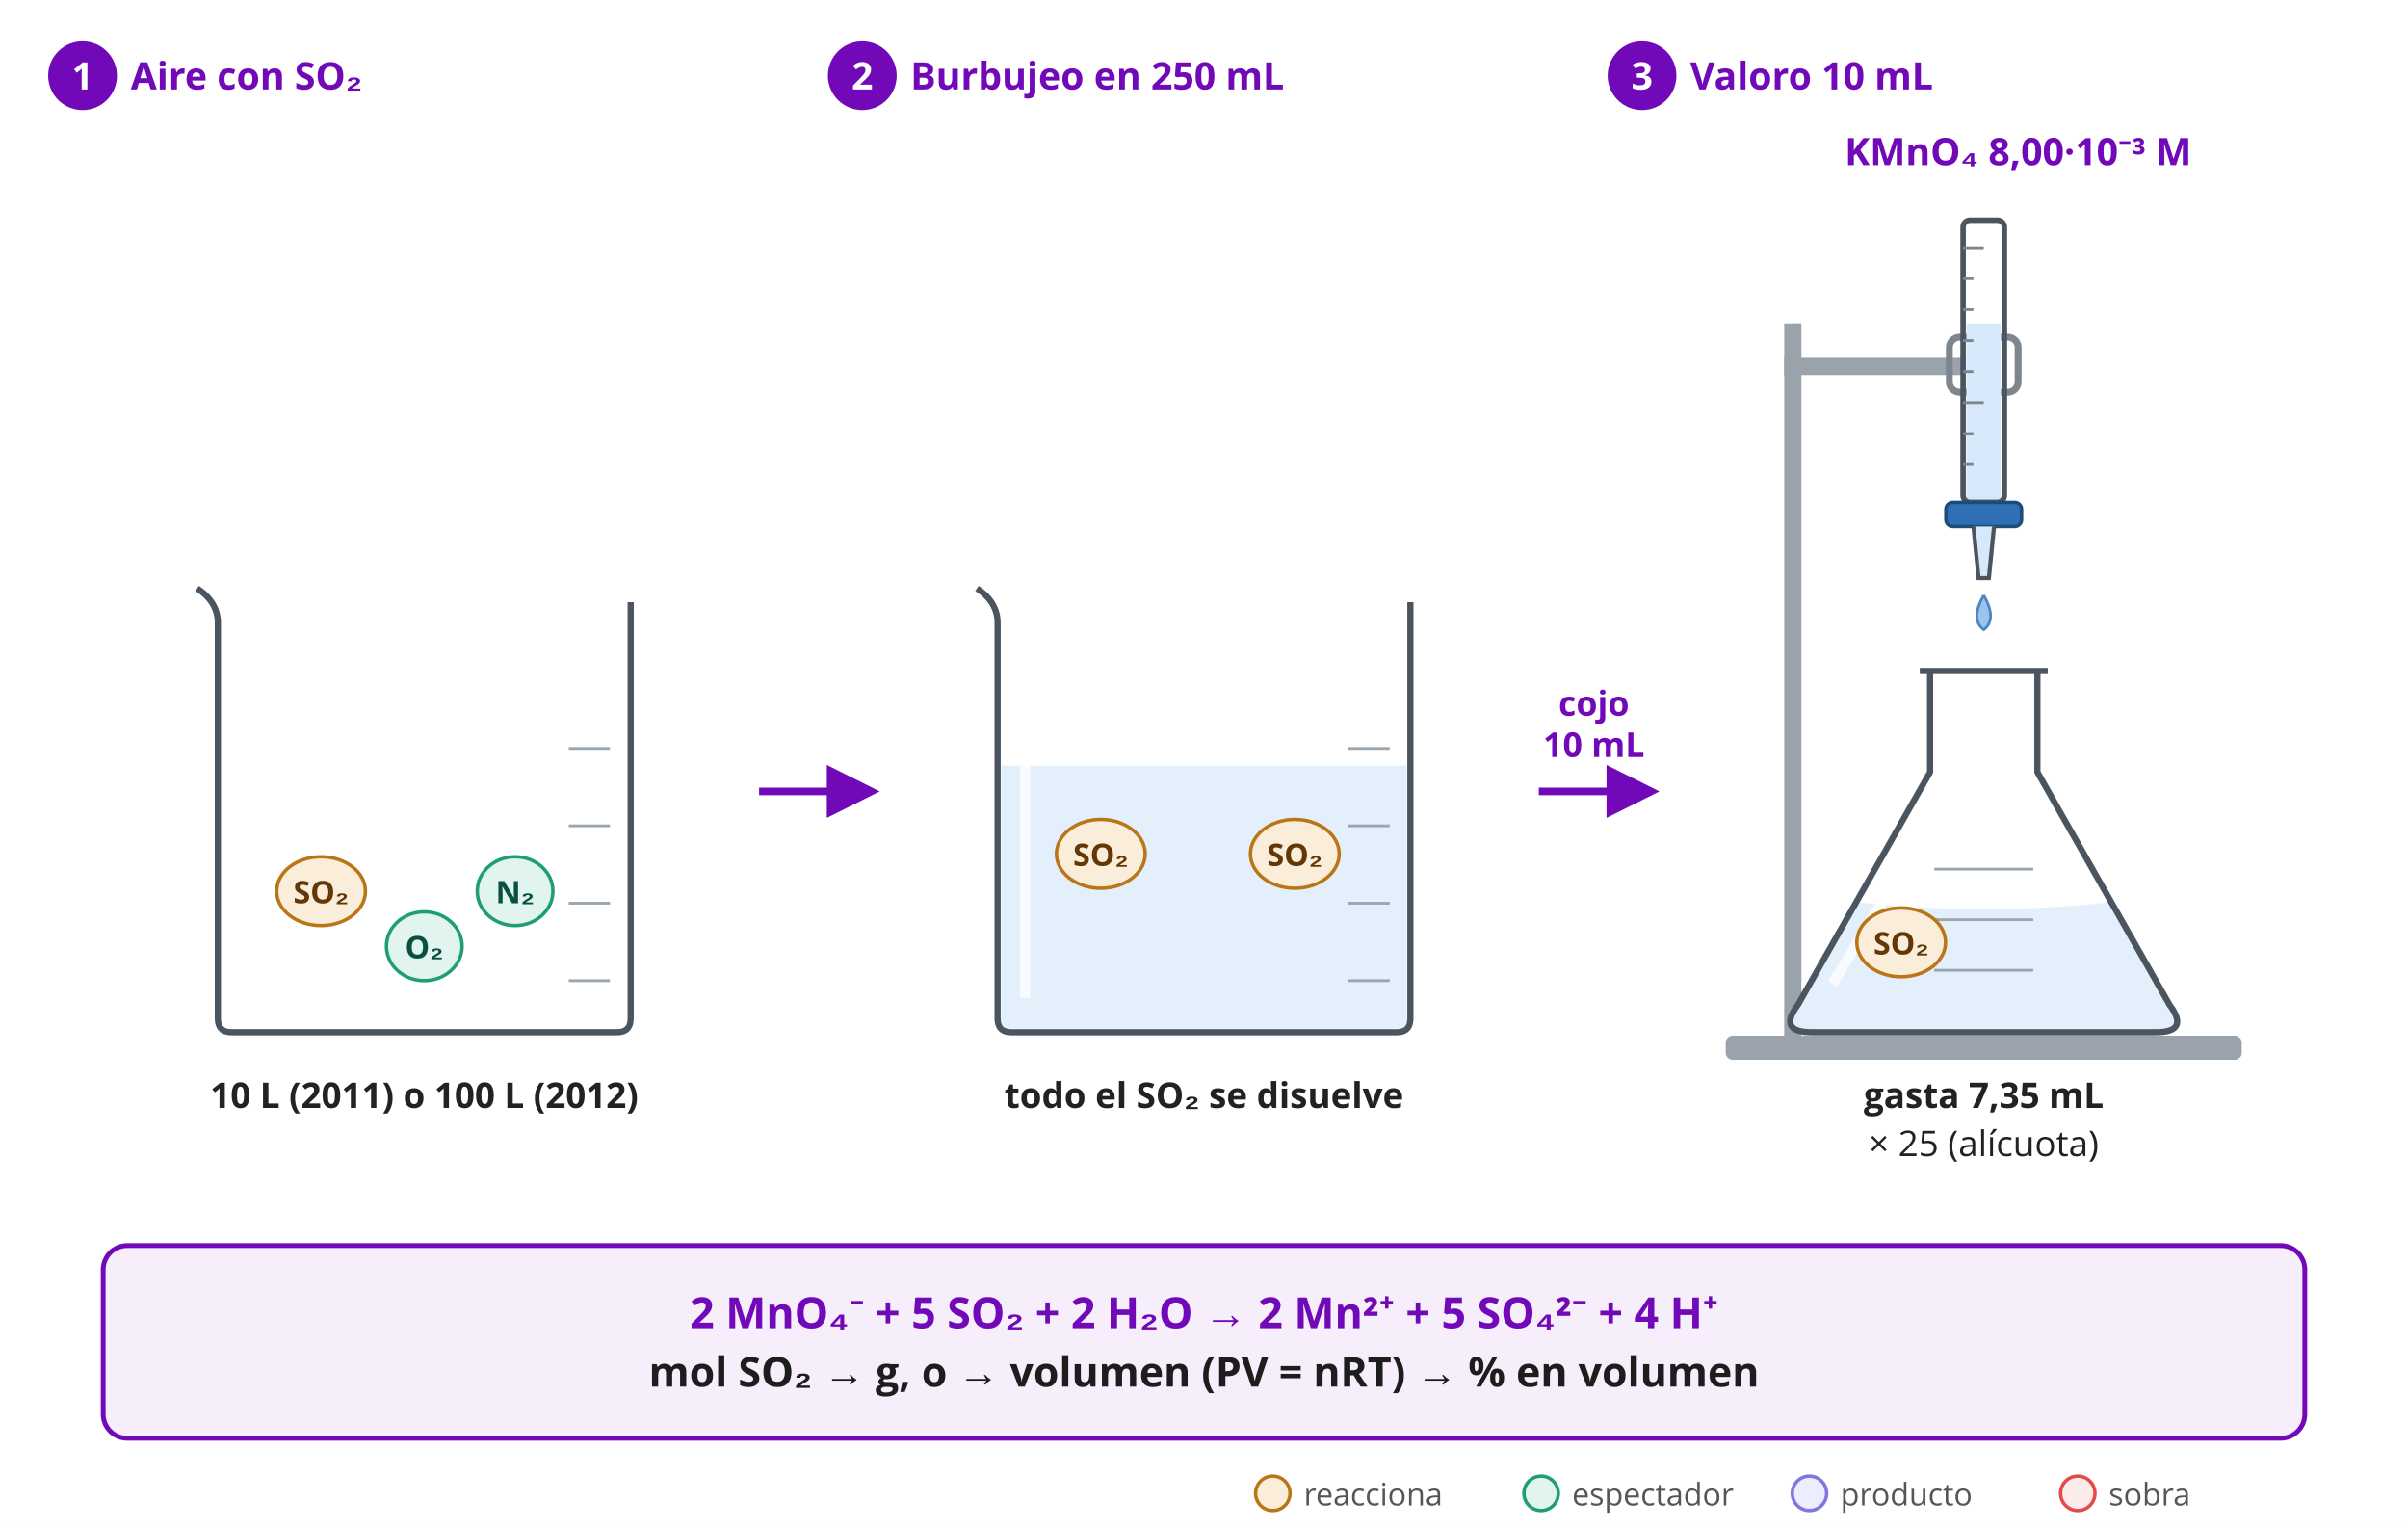
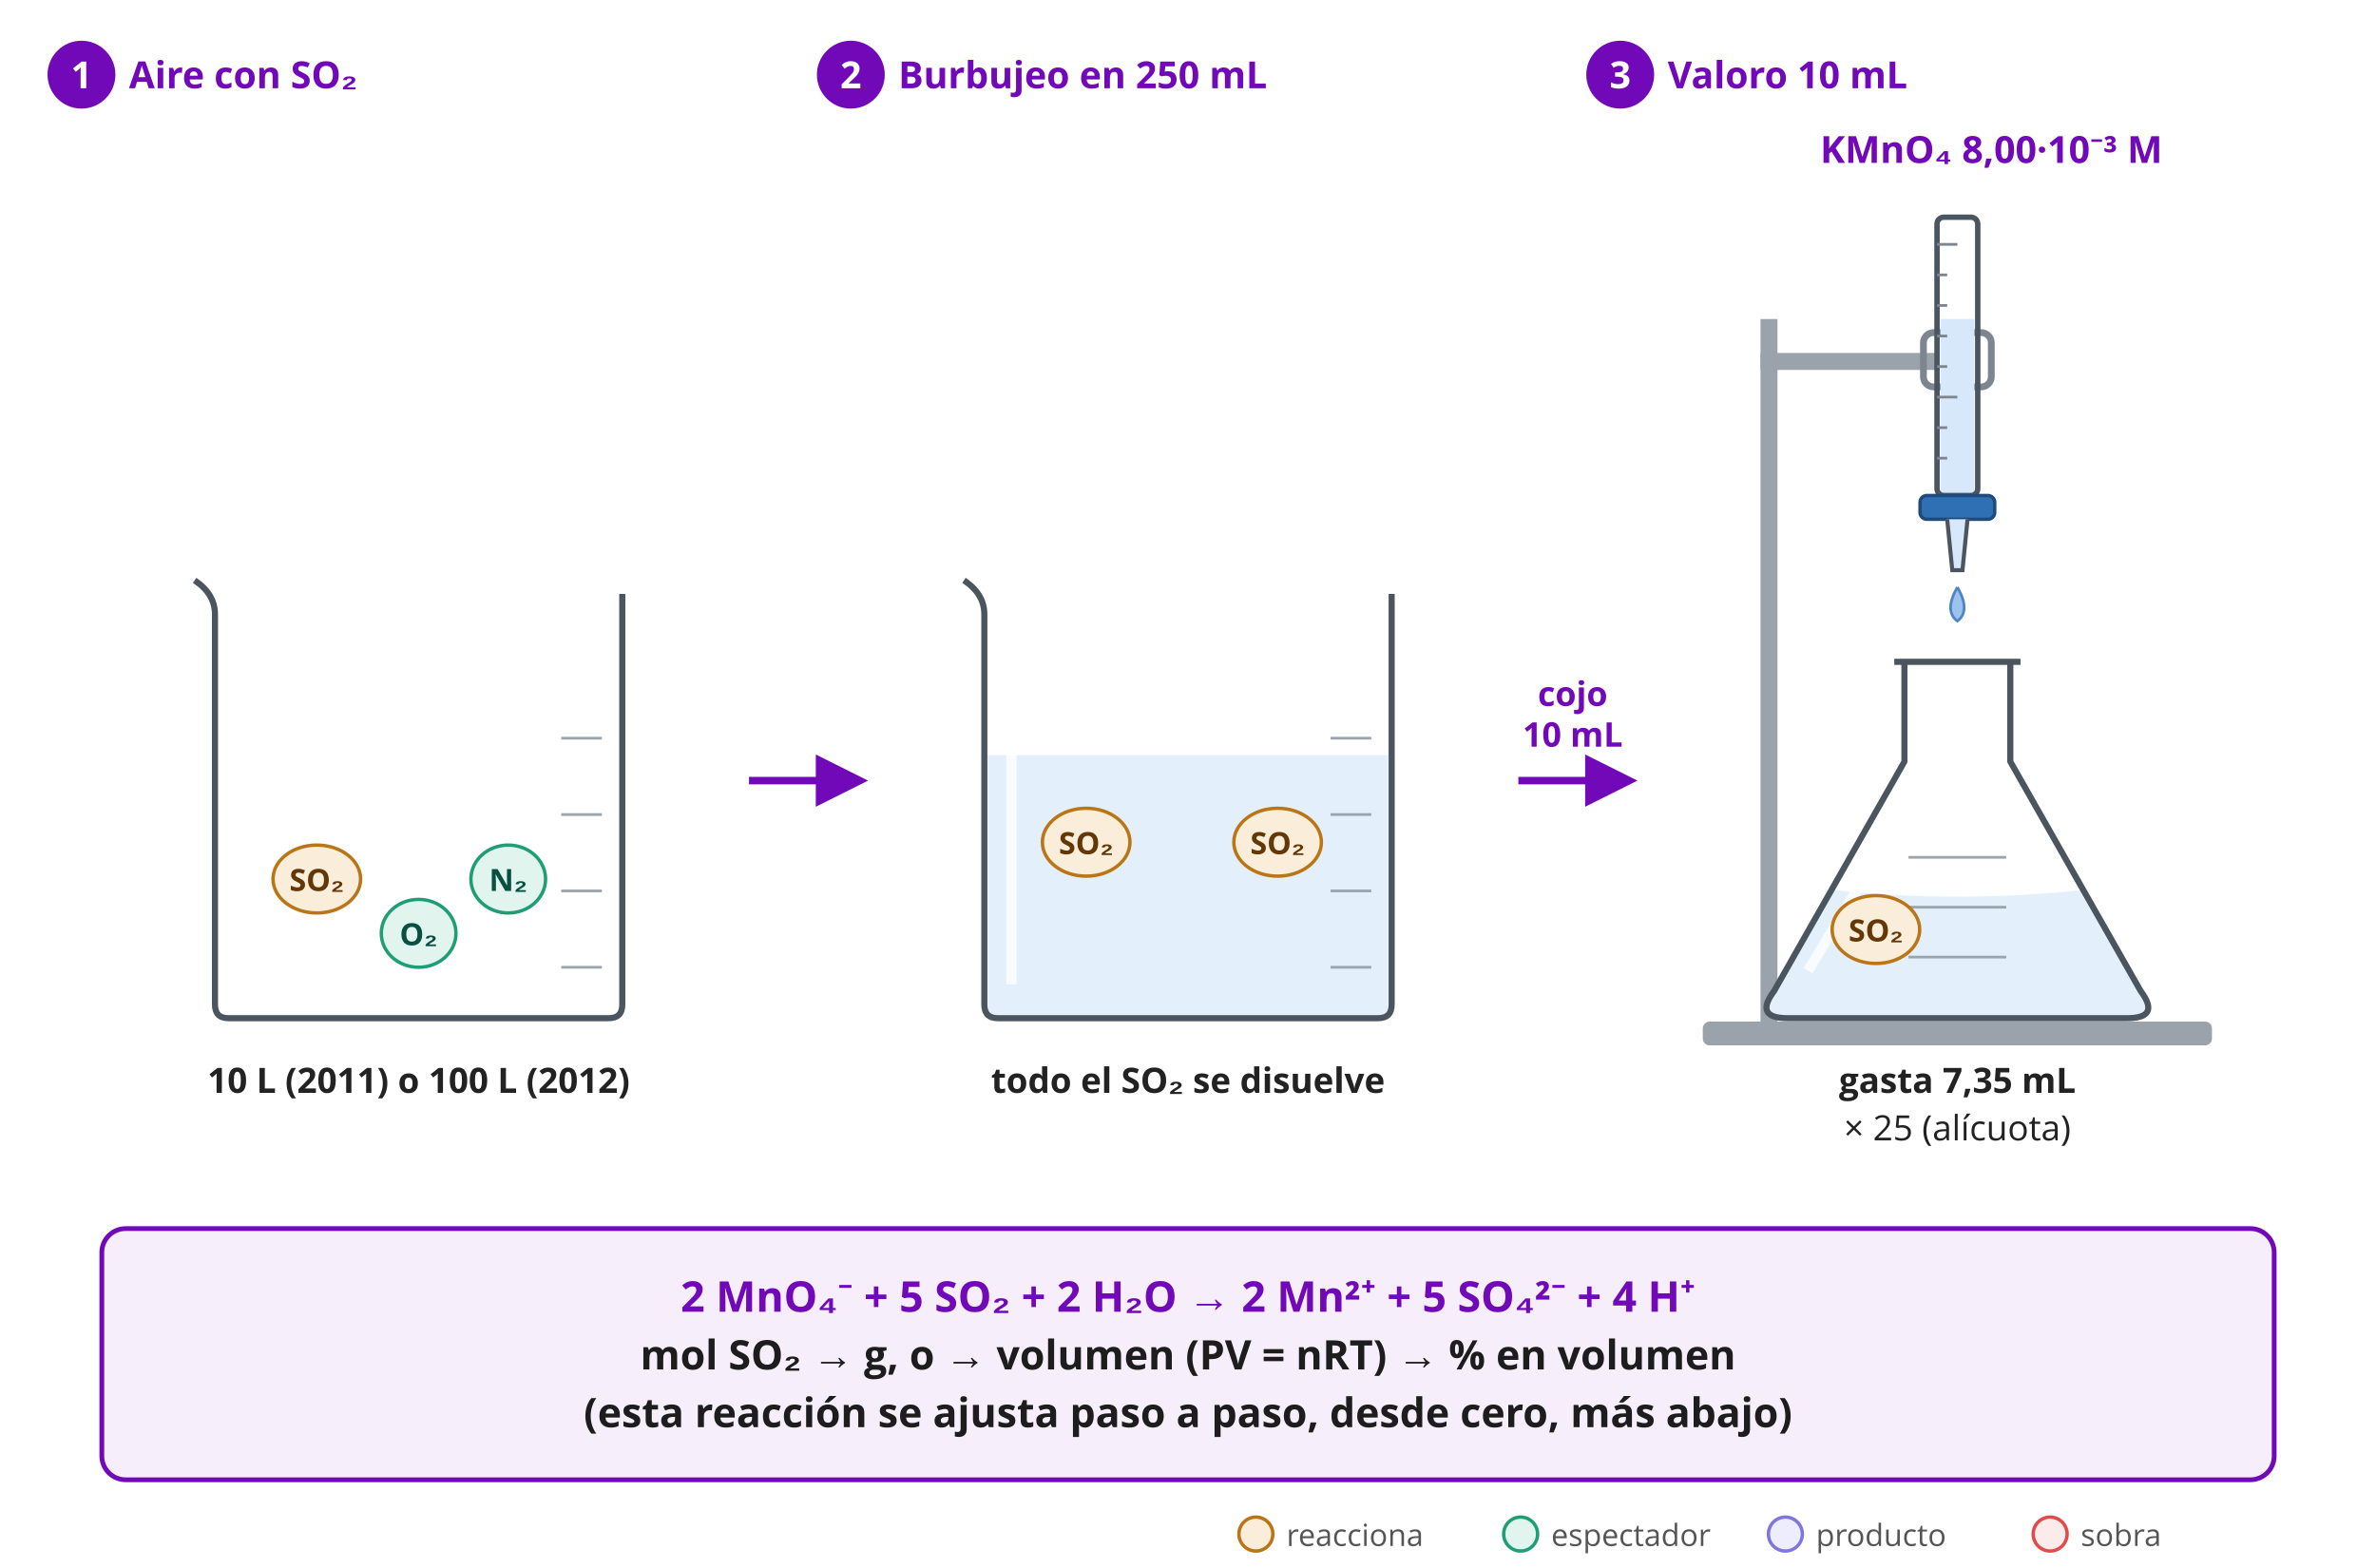
- <svg xmlns="http://www.w3.org/2000/svg" viewBox="0 0 700 444" width="700" height="444">
+ <svg xmlns="http://www.w3.org/2000/svg" viewBox="0 0 700 462" width="700" height="462">
  <defs>
    <marker id="pta" viewBox="0 0 10 10" refX="8" refY="5" markerWidth="7" markerHeight="7" orient="auto-start-reverse">
      <path d="M0 0 L10 5 L0 10 z" fill="#7209b9" />
    </marker>
  </defs>
-   <rect width="700" height="444" fill="white" />
+   <rect width="700" height="462" fill="white" />
  <circle cx="24.0" cy="22" r="10" fill="#7209b9" />
  <text x="24.0" y="26" text-anchor="middle" font-size="11" font-weight="bold" fill="white" font-family="Open Sans, Arial, sans-serif">1</text>
  <text x="40.0" y="26" text-anchor="start" font-size="11.5" font-weight="bold" fill="#7209b9" font-family="Open Sans, Arial, sans-serif" />
  <text x="38.0" y="26" text-anchor="start" font-size="11" font-weight="bold" fill="#7209b9" font-family="Open Sans, Arial, sans-serif">Aire con SO₂</text>
  <rect x="64.333" y="300" width="118" height="-1" fill="#e3f0fb" />
  <path d="M57.333 171 Q63.333 175 63.333 181 V296 Q63.333 300 67.333 300 H179.333 Q183.333 300 183.333 296 V175" fill="none" stroke="#4a5560" stroke-width="1.8" />
  <line x1="165.333" y1="285.0" x2="177.333" y2="285.0" stroke="#9aa5ae" stroke-width=".8" />
  <line x1="165.333" y1="262.5" x2="177.333" y2="262.5" stroke="#9aa5ae" stroke-width=".8" />
  <line x1="165.333" y1="240.0" x2="177.333" y2="240.0" stroke="#9aa5ae" stroke-width=".8" />
  <line x1="165.333" y1="217.5" x2="177.333" y2="217.5" stroke="#9aa5ae" stroke-width=".8" />
  <line x1="71.333" y1="189" x2="71.333" y2="290" stroke="white" stroke-width="3" opacity=".8" />
  <ellipse cx="93.333" cy="259.0" rx="12.9" ry="10" fill="#FAEEDA" stroke="#BA7517" stroke-width="1" />
  <text x="93.333" y="262.5" text-anchor="middle" font-size="9" font-weight="bold" fill="#633806" font-family="Open Sans, Arial, sans-serif">SO₂</text>
  <ellipse cx="149.733" cy="259.0" rx="11" ry="10" fill="#E1F5EE" stroke="#1D9E75" stroke-width="1" />
  <text x="149.733" y="262.5" text-anchor="middle" font-size="9" font-weight="bold" fill="#085041" font-family="Open Sans, Arial, sans-serif">N₂</text>
  <ellipse cx="123.333" cy="275.0" rx="11" ry="10" fill="#E1F5EE" stroke="#1D9E75" stroke-width="1" />
  <text x="123.333" y="278.5" text-anchor="middle" font-size="9" font-weight="bold" fill="#085041" font-family="Open Sans, Arial, sans-serif">O₂</text>
  <text x="123.333" y="322" text-anchor="middle" font-size="10.3" font-weight="bold" fill="#222" font-family="Open Sans, Arial, sans-serif">10 L (2011) o 100 L (2012)</text>
  <path d="M220.667 230 L252.667 230" fill="none" stroke="#7209b9" stroke-width="2.2" marker-end="url(#pta)" />
  <circle cx="250.667" cy="22" r="10" fill="#7209b9" />
  <text x="250.667" y="26" text-anchor="middle" font-size="11" font-weight="bold" fill="white" font-family="Open Sans, Arial, sans-serif">2</text>
  <text x="266.667" y="26" text-anchor="start" font-size="11.5" font-weight="bold" fill="#7209b9" font-family="Open Sans, Arial, sans-serif" />
  <text x="264.667" y="26" text-anchor="start" font-size="11" font-weight="bold" fill="#7209b9" font-family="Open Sans, Arial, sans-serif">Burbujeo en 250 mL</text>
  <rect x="291.0" y="222.5" width="118" height="76.5" fill="#e3f0fb" />
  <path d="M284.0 171 Q290.0 175 290.0 181 V296 Q290.0 300 294.0 300 H406.0 Q410.0 300 410.0 296 V175" fill="none" stroke="#4a5560" stroke-width="1.8" />
  <line x1="392.0" y1="285.0" x2="404.0" y2="285.0" stroke="#9aa5ae" stroke-width=".8" />
  <line x1="392.0" y1="262.5" x2="404.0" y2="262.5" stroke="#9aa5ae" stroke-width=".8" />
  <line x1="392.0" y1="240.0" x2="404.0" y2="240.0" stroke="#9aa5ae" stroke-width=".8" />
  <line x1="392.0" y1="217.5" x2="404.0" y2="217.5" stroke="#9aa5ae" stroke-width=".8" />
  <line x1="298.0" y1="189" x2="298.0" y2="290" stroke="white" stroke-width="3" opacity=".8" />
  <ellipse cx="320.0" cy="248.15" rx="12.9" ry="10" fill="#FAEEDA" stroke="#BA7517" stroke-width="1" />
  <text x="320.0" y="251.65" text-anchor="middle" font-size="9" font-weight="bold" fill="#633806" font-family="Open Sans, Arial, sans-serif">SO₂</text>
  <ellipse cx="376.4" cy="248.15" rx="12.9" ry="10" fill="#FAEEDA" stroke="#BA7517" stroke-width="1" />
  <text x="376.4" y="251.65" text-anchor="middle" font-size="9" font-weight="bold" fill="#633806" font-family="Open Sans, Arial, sans-serif">SO₂</text>
  <text x="350.0" y="322" text-anchor="middle" font-size="10.3" font-weight="bold" fill="#222" font-family="Open Sans, Arial, sans-serif">todo el SO₂ se disuelve</text>
  <path d="M447.333 230 L479.333 230" fill="none" stroke="#7209b9" stroke-width="2.2" marker-end="url(#pta)" />
  <text x="463.333" y="208.0" text-anchor="middle" font-size="10" font-weight="bold" fill="#7209b9" font-family="Open Sans, Arial, sans-serif">cojo</text>
  <text x="463.333" y="220.0" text-anchor="middle" font-size="10" font-weight="bold" fill="#7209b9" font-family="Open Sans, Arial, sans-serif">10 mL</text>
  <circle cx="477.333" cy="22" r="10" fill="#7209b9" />
  <text x="477.333" y="26" text-anchor="middle" font-size="11" font-weight="bold" fill="white" font-family="Open Sans, Arial, sans-serif">3</text>
  <text x="493.333" y="26" text-anchor="start" font-size="11.5" font-weight="bold" fill="#7209b9" font-family="Open Sans, Arial, sans-serif" />
  <text x="491.333" y="26" text-anchor="start" font-size="11" font-weight="bold" fill="#7209b9" font-family="Open Sans, Arial, sans-serif">Valoro 10 mL</text>
  <rect x="518.667" y="94" width="5" height="207" fill="#9aa3ab" />
  <rect x="501.667" y="301" width="150" height="7" rx="2" fill="#9aa3ab" />
  <rect x="518.667" y="104" width="52" height="5" fill="#9aa3ab" />
  <rect x="566.667" y="98" width="20" height="16" rx="3" fill="none" stroke="#7d868e" stroke-width="2" />
  <rect x="571.667" y="94" width="10" height="52" fill="#d8e8fb" />
  <rect x="570.667" y="64" width="12" height="82" rx="2" fill="none" stroke="#4a5560" stroke-width="1.6" />
  <line x1="570.667" y1="72" x2="576.667" y2="72" stroke="#7d868e" stroke-width=".8" />
  <line x1="570.667" y1="81" x2="573.667" y2="81" stroke="#7d868e" stroke-width=".8" />
  <line x1="570.667" y1="90" x2="573.667" y2="90" stroke="#7d868e" stroke-width=".8" />
  <line x1="570.667" y1="99" x2="573.667" y2="99" stroke="#7d868e" stroke-width=".8" />
  <line x1="570.667" y1="108" x2="573.667" y2="108" stroke="#7d868e" stroke-width=".8" />
  <line x1="570.667" y1="117" x2="576.667" y2="117" stroke="#7d868e" stroke-width=".8" />
  <line x1="570.667" y1="126" x2="573.667" y2="126" stroke="#7d868e" stroke-width=".8" />
  <line x1="570.667" y1="135" x2="573.667" y2="135" stroke="#7d868e" stroke-width=".8" />
  <rect x="565.667" y="146" width="22" height="7" rx="2" fill="#2f6fb3" stroke="#1e4b7a" />
  <path d="M573.667 153 L575.167 168 H578.167 L579.667 153" fill="#d8e8fb" stroke="#4a5560" stroke-width="1.2" />
  <path d="M576.667 173 q-4 7 0 10 q4 -3 0 -10" fill="#9cc3ee" stroke="#4f86c2" stroke-width=".8" />
  <text x="586.667" y="48.0" text-anchor="middle" font-size="11.0" font-weight="bold" fill="#7209b9" font-family="Open Sans, Arial, sans-serif">KMnO₄ 8,00·10⁻³ M</text>
  <path d="M539.594 262.2 Q576.667 266.2 613.739 262.2 L630.667 292 Q636.667 300 626.667 300 H526.667 Q516.667 300 522.667 292 Z" fill="#e3f0fb" stroke="none" />
  <path d="M558.067 195 H595.267 M561.067 195 V224.4 L522.667 292 Q516.667 300 526.667 300 H626.667 Q636.667 300 630.667 292 L592.267 224.4 V195" fill="none" stroke="#4a5560" stroke-width="1.8" stroke-linejoin="round" />
  <path d="M532.667 286 L565.067 232.4" stroke="white" stroke-width="3" opacity=".8" />
  <line x1="562.267" y1="282.0" x2="591.067" y2="282.0" stroke="#9aa5ae" stroke-width=".8" />
  <line x1="562.267" y1="267.3" x2="591.067" y2="267.3" stroke="#9aa5ae" stroke-width=".8" />
  <line x1="562.267" y1="252.6" x2="591.067" y2="252.6" stroke="#9aa5ae" stroke-width=".8" />
  <ellipse cx="552.667" cy="273.876" rx="12.9" ry="10" fill="#FAEEDA" stroke="#BA7517" stroke-width="1" />
  <text x="552.667" y="277.376" text-anchor="middle" font-size="9" font-weight="bold" fill="#633806" font-family="Open Sans, Arial, sans-serif">SO₂</text>
  <text x="576.667" y="322" text-anchor="middle" font-size="10.3" font-weight="bold" fill="#222" font-family="Open Sans, Arial, sans-serif">gasta 7,35 mL</text>
  <text x="576.667" y="336" text-anchor="middle" font-size="10.3" font-weight="normal" fill="#222" font-family="Open Sans, Arial, sans-serif">× 25 (alícuota)</text>
-   <rect x="30" y="362" width="640" height="56" rx="7" fill="#f6effb" stroke="#7209b9" stroke-width="1.4" />
-   <text x="350.0" y="386.0" text-anchor="middle" font-size="12.5" font-weight="bold" fill="#7209b9" font-family="Open Sans, Arial, sans-serif">2 MnO₄⁻ + 5 SO₂ + 2 H₂O → 2 Mn²⁺ + 5 SO₄²⁻ + 4 H⁺</text>
-   <text x="350.0" y="403.0" text-anchor="middle" font-size="12" font-weight="bold" fill="#1d1d1d" font-family="Open Sans, Arial, sans-serif">mol SO₂ → g, o → volumen (PV = nRT) → % en volumen</text>
-   <circle cx="370" cy="434" r="5" fill="#FAEEDA" stroke="#BA7517" />
-   <text x="379" y="437.5" text-anchor="start" font-size="9" font-weight="normal" fill="#555" font-family="Open Sans, Arial, sans-serif">reacciona</text>
-   <circle cx="448" cy="434" r="5" fill="#E1F5EE" stroke="#1D9E75" />
-   <text x="457" y="437.5" text-anchor="start" font-size="9" font-weight="normal" fill="#555" font-family="Open Sans, Arial, sans-serif">espectador</text>
-   <circle cx="526" cy="434" r="5" fill="#EEEDFE" stroke="#7F77DD" />
-   <text x="535" y="437.5" text-anchor="start" font-size="9" font-weight="normal" fill="#555" font-family="Open Sans, Arial, sans-serif">producto</text>
-   <circle cx="604" cy="434" r="5" fill="#FCEBEB" stroke="#E24B4A" />
-   <text x="613" y="437.5" text-anchor="start" font-size="9" font-weight="normal" fill="#555" font-family="Open Sans, Arial, sans-serif">sobra</text>
+   <rect x="30" y="362" width="640" height="74" rx="7" fill="#f6effb" stroke="#7209b9" stroke-width="1.4" />
+   <text x="350.0" y="386.5" text-anchor="middle" font-size="12.5" font-weight="bold" fill="#7209b9" font-family="Open Sans, Arial, sans-serif">2 MnO₄⁻ + 5 SO₂ + 2 H₂O → 2 Mn²⁺ + 5 SO₄²⁻ + 4 H⁺</text>
+   <text x="350.0" y="403.5" text-anchor="middle" font-size="12" font-weight="bold" fill="#1d1d1d" font-family="Open Sans, Arial, sans-serif">mol SO₂ → g, o → volumen (PV = nRT) → % en volumen</text>
+   <text x="350.0" y="420.5" text-anchor="middle" font-size="12" font-weight="bold" fill="#1d1d1d" font-family="Open Sans, Arial, sans-serif">(esta reacción se ajusta paso a paso, desde cero, más abajo)</text>
+   <circle cx="370" cy="452" r="5" fill="#FAEEDA" stroke="#BA7517" />
+   <text x="379" y="455.5" text-anchor="start" font-size="9" font-weight="normal" fill="#555" font-family="Open Sans, Arial, sans-serif">reacciona</text>
+   <circle cx="448" cy="452" r="5" fill="#E1F5EE" stroke="#1D9E75" />
+   <text x="457" y="455.5" text-anchor="start" font-size="9" font-weight="normal" fill="#555" font-family="Open Sans, Arial, sans-serif">espectador</text>
+   <circle cx="526" cy="452" r="5" fill="#EEEDFE" stroke="#7F77DD" />
+   <text x="535" y="455.5" text-anchor="start" font-size="9" font-weight="normal" fill="#555" font-family="Open Sans, Arial, sans-serif">producto</text>
+   <circle cx="604" cy="452" r="5" fill="#FCEBEB" stroke="#E24B4A" />
+   <text x="613" y="455.5" text-anchor="start" font-size="9" font-weight="normal" fill="#555" font-family="Open Sans, Arial, sans-serif">sobra</text>
</svg>
